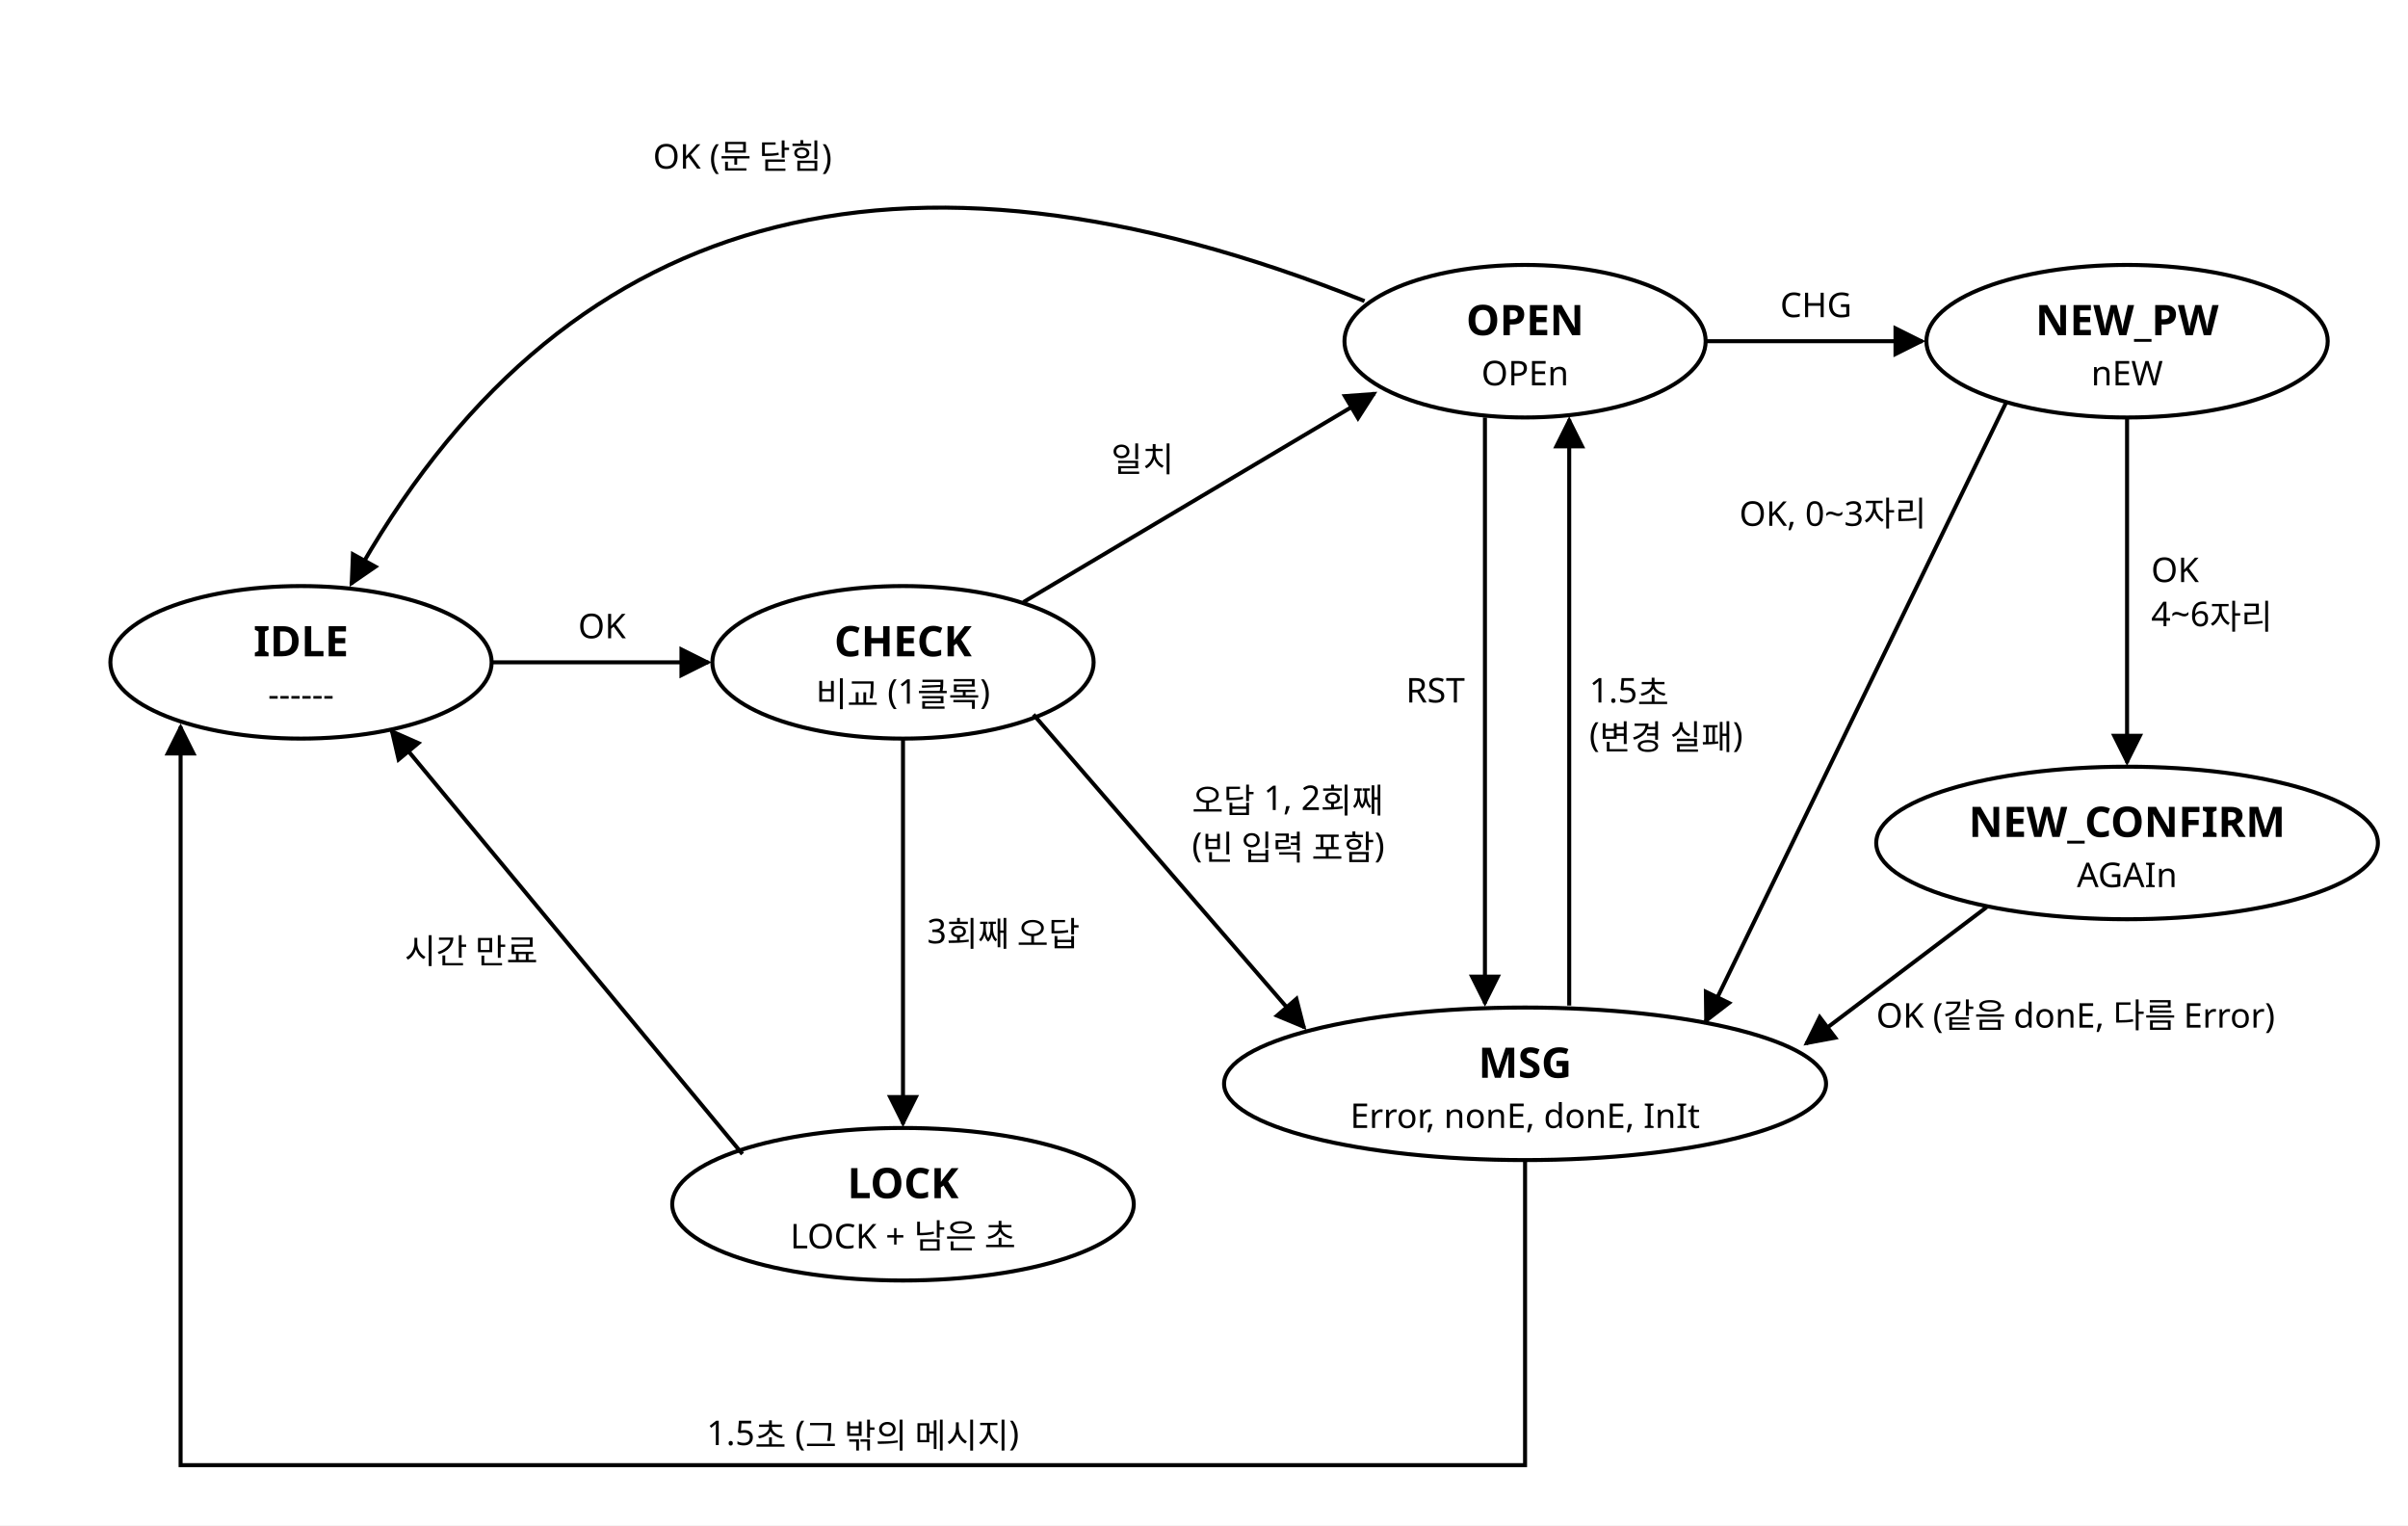
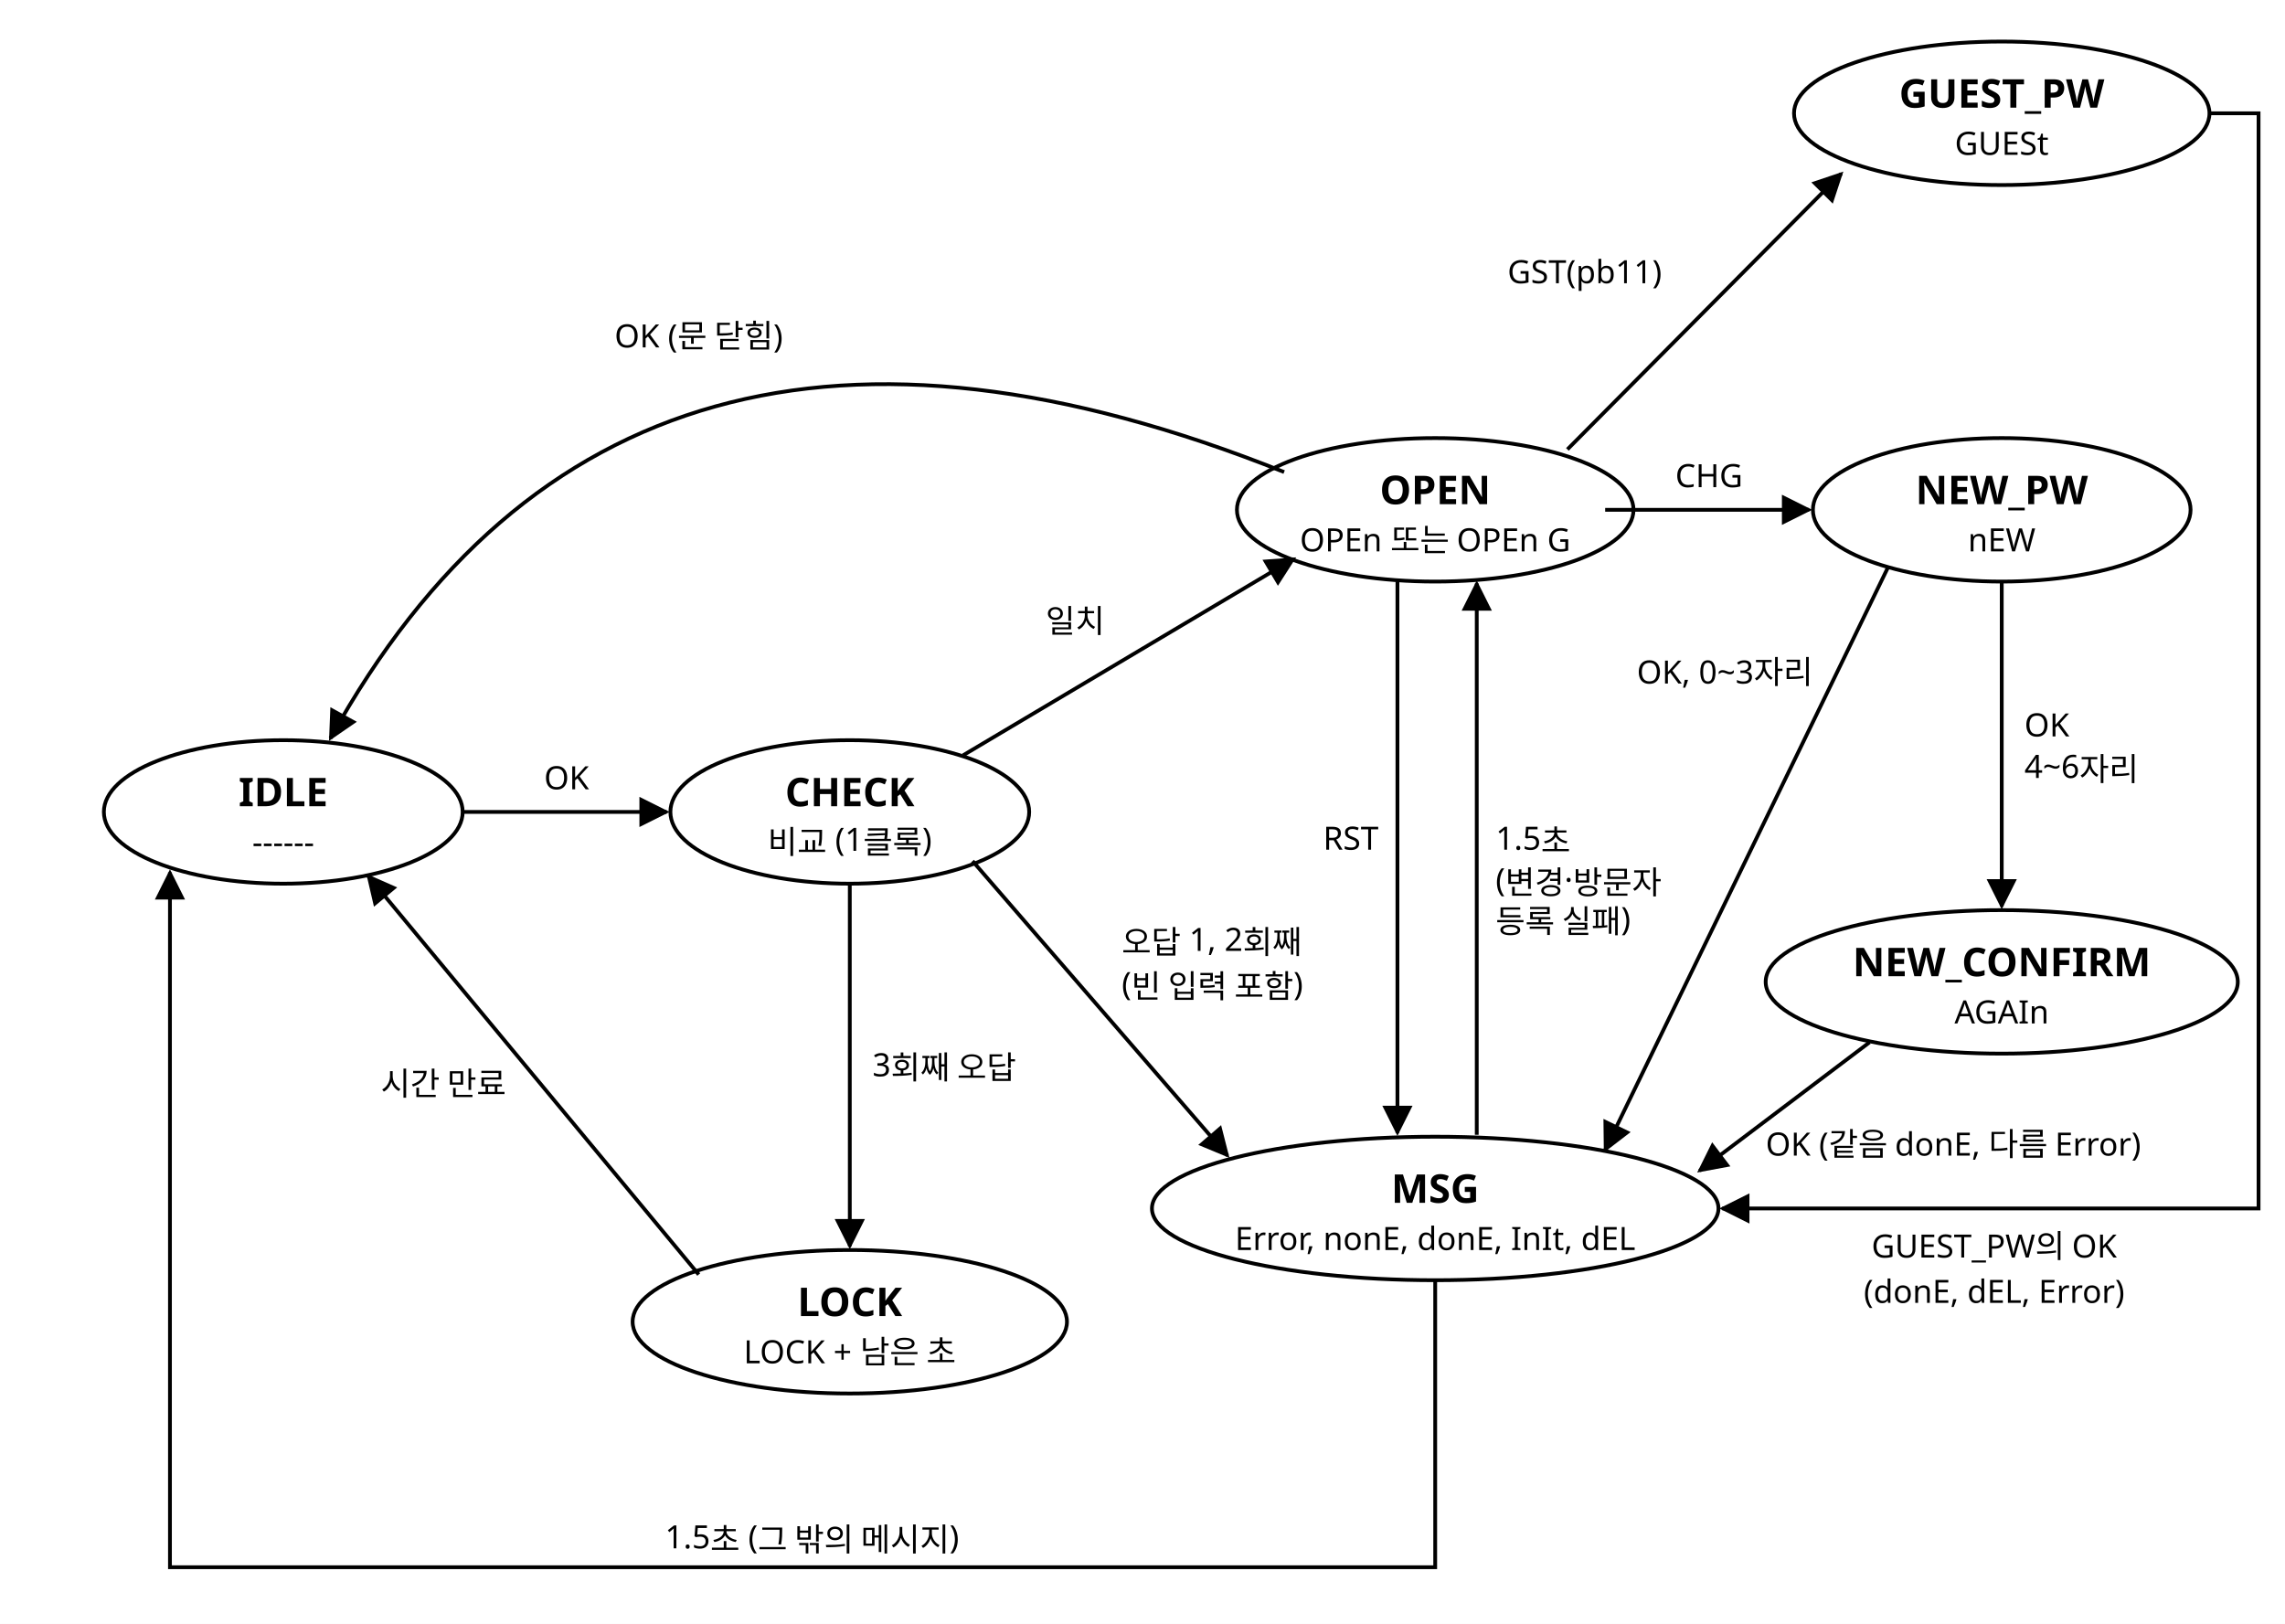
- <svg xmlns="http://www.w3.org/2000/svg" viewBox="0 0 1200 760" width="1200" height="760" font-family="Malgun Gothic, sans-serif">
+ <svg xmlns="http://www.w3.org/2000/svg" viewBox="0 0 1210 860" width="1210" height="860" font-family="Malgun Gothic, sans-serif">
  <defs>
    <marker id="a" viewBox="0 0 10 10" refX="9" refY="5" markerWidth="8" markerHeight="8" orient="auto-start-reverse">
      <path d="M0,0 L10,5 L0,10 z" fill="#000" />
    </marker>
  </defs>
-   <rect width="1200" height="760" fill="#fff" />
-   <ellipse cx="150" cy="330" rx="95" ry="38" fill="#fff" stroke="#000" stroke-width="2" />
-   <text x="150" y="327" font-size="21" text-anchor="middle" font-weight="bold">IDLE</text>
-   <text x="150" y="352" font-size="17" text-anchor="middle" font-weight="normal">------</text>
-   <ellipse cx="450" cy="330" rx="95" ry="38" fill="#fff" stroke="#000" stroke-width="2" />
-   <text x="450" y="327" font-size="21" text-anchor="middle" font-weight="bold">CHECK</text>
-   <text x="450" y="352" font-size="17" text-anchor="middle" font-weight="normal">비교 (1클록)</text>
-   <ellipse cx="760" cy="170" rx="90" ry="38" fill="#fff" stroke="#000" stroke-width="2" />
-   <text x="760" y="167" font-size="21" text-anchor="middle" font-weight="bold">OPEN</text>
-   <text x="760" y="192" font-size="17" text-anchor="middle" font-weight="normal">OPEn</text>
-   <ellipse cx="1060" cy="170" rx="100" ry="38" fill="#fff" stroke="#000" stroke-width="2" />
-   <text x="1060" y="167" font-size="21" text-anchor="middle" font-weight="bold">NEW_PW</text>
-   <text x="1060" y="192" font-size="17" text-anchor="middle" font-weight="normal">nEW</text>
-   <ellipse cx="1060" cy="420" rx="125" ry="38" fill="#fff" stroke="#000" stroke-width="2" />
-   <text x="1060" y="417" font-size="21" text-anchor="middle" font-weight="bold">NEW_CONFIRM</text>
-   <text x="1060" y="442" font-size="17" text-anchor="middle" font-weight="normal">AGAIn</text>
-   <ellipse cx="760" cy="540" rx="150" ry="38" fill="#fff" stroke="#000" stroke-width="2" />
-   <text x="760" y="537" font-size="21" text-anchor="middle" font-weight="bold">MSG</text>
-   <text x="760" y="562" font-size="17" text-anchor="middle" font-weight="normal">Error, nonE, donE, InIt</text>
-   <ellipse cx="450" cy="600" rx="115" ry="38" fill="#fff" stroke="#000" stroke-width="2" />
-   <text x="450" y="597" font-size="21" text-anchor="middle" font-weight="bold">LOCK</text>
-   <text x="450" y="622" font-size="17" text-anchor="middle" font-weight="normal">LOCK + 남은 초</text>
-   <line x1="245" y1="330" x2="353" y2="330" stroke="#000" stroke-width="2" marker-end="url(#a)" />
-   <text x="300" y="318" font-size="17" text-anchor="middle" font-weight="normal">OK</text>
-   <line x1="510" y1="300" x2="685" y2="196" stroke="#000" stroke-width="2" marker-end="url(#a)" />
-   <text x="585" y="235" font-size="17" text-anchor="end" font-weight="normal">일치</text>
-   <path d="M 680,150 Q 330,10 175,291" fill="none" stroke="#000" stroke-width="2" marker-end="url(#a)" />
-   <text x="370" y="84" font-size="17" text-anchor="middle" font-weight="normal">OK (문 닫힘)</text>
-   <line x1="450" y1="368" x2="450" y2="560" stroke="#000" stroke-width="2" marker-end="url(#a)" />
-   <text x="462" y="470" font-size="17" text-anchor="start" font-weight="normal">3회째 오답</text>
-   <line x1="370" y1="575" x2="195" y2="364" stroke="#000" stroke-width="2" marker-end="url(#a)" />
-   <text x="268" y="480" font-size="17" text-anchor="end" font-weight="normal">시간 만료</text>
-   <line x1="515" y1="356" x2="650" y2="512" stroke="#000" stroke-width="2" marker-end="url(#a)" />
-   <text x="594" y="405" font-size="17" text-anchor="start" font-weight="normal">오답 1, 2회째</text>
-   <text x="594" y="427" font-size="17" text-anchor="start" font-weight="normal">(빈 입력 포함)</text>
-   <path d="M 760,578 L 760,730 L 90,730 L 90,362" fill="none" stroke="#000" stroke-width="2" marker-end="url(#a)" />
-   <text x="430" y="720" font-size="17" text-anchor="middle" font-weight="normal">1.5초 (그 밖의 메시지)</text>
-   <line x1="740" y1="208" x2="740" y2="500" stroke="#000" stroke-width="2" marker-end="url(#a)" />
-   <text x="730" y="350" font-size="17" text-anchor="end" font-weight="normal">RST</text>
-   <line x1="782" y1="501" x2="782" y2="209" stroke="#000" stroke-width="2" marker-end="url(#a)" />
-   <text x="792" y="350" font-size="17" text-anchor="start" font-weight="normal">1.5초</text>
-   <text x="792" y="372" font-size="17" text-anchor="start" font-weight="normal">(변경 실패)</text>
-   <line x1="850" y1="170" x2="958" y2="170" stroke="#000" stroke-width="2" marker-end="url(#a)" />
-   <text x="905" y="158" font-size="17" text-anchor="middle" font-weight="normal">CHG</text>
-   <line x1="1060" y1="208" x2="1060" y2="380" stroke="#000" stroke-width="2" marker-end="url(#a)" />
-   <text x="1072" y="290" font-size="17" text-anchor="start" font-weight="normal">OK</text>
-   <text x="1072" y="312" font-size="17" text-anchor="start" font-weight="normal">4~6자리</text>
-   <line x1="1000" y1="200" x2="850" y2="509" stroke="#000" stroke-width="2" marker-end="url(#a)" />
-   <text x="960" y="262" font-size="17" text-anchor="end" font-weight="normal">OK, 0~3자리</text>
-   <line x1="990" y1="452" x2="900" y2="520" stroke="#000" stroke-width="2" marker-end="url(#a)" />
-   <text x="935" y="512" font-size="17" text-anchor="start" font-weight="normal">OK (같음 donE, 다름 Error)</text>
+   <rect width="1210" height="860" fill="#fff" />
+   <g transform="translate(0,100)">
+     <ellipse cx="150" cy="330" rx="95" ry="38" fill="#fff" stroke="#000" stroke-width="2" />
+     <text x="150" y="327" font-size="21" text-anchor="middle" font-weight="bold">IDLE</text>
+     <text x="150" y="352" font-size="17" text-anchor="middle" font-weight="normal">------</text>
+     <ellipse cx="450" cy="330" rx="95" ry="38" fill="#fff" stroke="#000" stroke-width="2" />
+     <text x="450" y="327" font-size="21" text-anchor="middle" font-weight="bold">CHECK</text>
+     <text x="450" y="352" font-size="17" text-anchor="middle" font-weight="normal">비교 (1클록)</text>
+     <ellipse cx="760" cy="170" rx="105" ry="38" fill="#fff" stroke="#000" stroke-width="2" />
+     <text x="760" y="167" font-size="21" text-anchor="middle" font-weight="bold">OPEN</text>
+     <text x="760" y="192" font-size="17" text-anchor="middle" font-weight="normal">OPEn 또는 OPEn G</text>
+     <ellipse cx="1060" cy="170" rx="100" ry="38" fill="#fff" stroke="#000" stroke-width="2" />
+     <text x="1060" y="167" font-size="21" text-anchor="middle" font-weight="bold">NEW_PW</text>
+     <text x="1060" y="192" font-size="17" text-anchor="middle" font-weight="normal">nEW</text>
+     <ellipse cx="1060" cy="420" rx="125" ry="38" fill="#fff" stroke="#000" stroke-width="2" />
+     <text x="1060" y="417" font-size="21" text-anchor="middle" font-weight="bold">NEW_CONFIRM</text>
+     <text x="1060" y="442" font-size="17" text-anchor="middle" font-weight="normal">AGAIn</text>
+     <ellipse cx="760" cy="540" rx="150" ry="38" fill="#fff" stroke="#000" stroke-width="2" />
+     <text x="760" y="537" font-size="21" text-anchor="middle" font-weight="bold">MSG</text>
+     <text x="760" y="562" font-size="17" text-anchor="middle" font-weight="normal">Error, nonE, donE, InIt, dEL</text>
+     <ellipse cx="450" cy="600" rx="115" ry="38" fill="#fff" stroke="#000" stroke-width="2" />
+     <text x="450" y="597" font-size="21" text-anchor="middle" font-weight="bold">LOCK</text>
+     <text x="450" y="622" font-size="17" text-anchor="middle" font-weight="normal">LOCK + 남은 초</text>
+     <line x1="245" y1="330" x2="353" y2="330" stroke="#000" stroke-width="2" marker-end="url(#a)" />
+     <text x="300" y="318" font-size="17" text-anchor="middle" font-weight="normal">OK</text>
+     <line x1="510" y1="300" x2="685" y2="196" stroke="#000" stroke-width="2" marker-end="url(#a)" />
+     <text x="585" y="235" font-size="17" text-anchor="end" font-weight="normal">일치</text>
+     <path d="M 680,150 Q 330,10 175,291" fill="none" stroke="#000" stroke-width="2" marker-end="url(#a)" />
+     <text x="370" y="84" font-size="17" text-anchor="middle" font-weight="normal">OK (문 닫힘)</text>
+     <line x1="450" y1="368" x2="450" y2="560" stroke="#000" stroke-width="2" marker-end="url(#a)" />
+     <text x="462" y="470" font-size="17" text-anchor="start" font-weight="normal">3회째 오답</text>
+     <line x1="370" y1="575" x2="195" y2="364" stroke="#000" stroke-width="2" marker-end="url(#a)" />
+     <text x="268" y="480" font-size="17" text-anchor="end" font-weight="normal">시간 만료</text>
+     <line x1="515" y1="356" x2="650" y2="512" stroke="#000" stroke-width="2" marker-end="url(#a)" />
+     <text x="594" y="405" font-size="17" text-anchor="start" font-weight="normal">오답 1, 2회째</text>
+     <text x="594" y="427" font-size="17" text-anchor="start" font-weight="normal">(빈 입력 포함)</text>
+     <path d="M 760,578 L 760,730 L 90,730 L 90,362" fill="none" stroke="#000" stroke-width="2" marker-end="url(#a)" />
+     <text x="430" y="720" font-size="17" text-anchor="middle" font-weight="normal">1.5초 (그 밖의 메시지)</text>
+     <line x1="740" y1="208" x2="740" y2="500" stroke="#000" stroke-width="2" marker-end="url(#a)" />
+     <text x="730" y="350" font-size="17" text-anchor="end" font-weight="normal">RST</text>
+     <line x1="782" y1="501" x2="782" y2="209" stroke="#000" stroke-width="2" marker-end="url(#a)" />
+     <text x="792" y="350" font-size="17" text-anchor="start" font-weight="normal">1.5초</text>
+     <text x="792" y="372" font-size="17" text-anchor="start" font-weight="normal">(변경·방문자</text>
+     <text x="792" y="394" font-size="17" text-anchor="start" font-weight="normal">등록 실패)</text>
+     <line x1="850" y1="170" x2="958" y2="170" stroke="#000" stroke-width="2" marker-end="url(#a)" />
+     <text x="905" y="158" font-size="17" text-anchor="middle" font-weight="normal">CHG</text>
+     <line x1="1060" y1="208" x2="1060" y2="380" stroke="#000" stroke-width="2" marker-end="url(#a)" />
+     <text x="1072" y="290" font-size="17" text-anchor="start" font-weight="normal">OK</text>
+     <text x="1072" y="312" font-size="17" text-anchor="start" font-weight="normal">4~6자리</text>
+     <line x1="1000" y1="200" x2="850" y2="509" stroke="#000" stroke-width="2" marker-end="url(#a)" />
+     <text x="960" y="262" font-size="17" text-anchor="end" font-weight="normal">OK, 0~3자리</text>
+     <line x1="990" y1="452" x2="900" y2="520" stroke="#000" stroke-width="2" marker-end="url(#a)" />
+     <text x="935" y="512" font-size="17" text-anchor="start" font-weight="normal">OK (같음 donE, 다름 Error)</text>
+   </g>
+   <ellipse cx="1060" cy="60" rx="110" ry="38" fill="#fff" stroke="#000" stroke-width="2" />
+   <text x="1060" y="57" font-size="21" text-anchor="middle" font-weight="bold">GUEST_PW</text>
+   <text x="1060" y="82" font-size="17" text-anchor="middle" font-weight="normal">GUESt</text>
+   <line x1="830" y1="238" x2="975" y2="92" stroke="#000" stroke-width="2" marker-end="url(#a)" />
+   <text x="880" y="150" font-size="17" text-anchor="end" font-weight="normal">GST(pb11)</text>
+   <path d="M 1170,60 L 1196,60 L 1196,640 L 912,640" fill="none" stroke="#000" stroke-width="2" marker-end="url(#a)" />
+   <text x="1056" y="666" font-size="17" text-anchor="middle" font-weight="normal">GUEST_PW의 OK</text>
+   <text x="1056" y="690" font-size="17" text-anchor="middle" font-weight="normal">(donE, dEL, Error)</text>
</svg>
